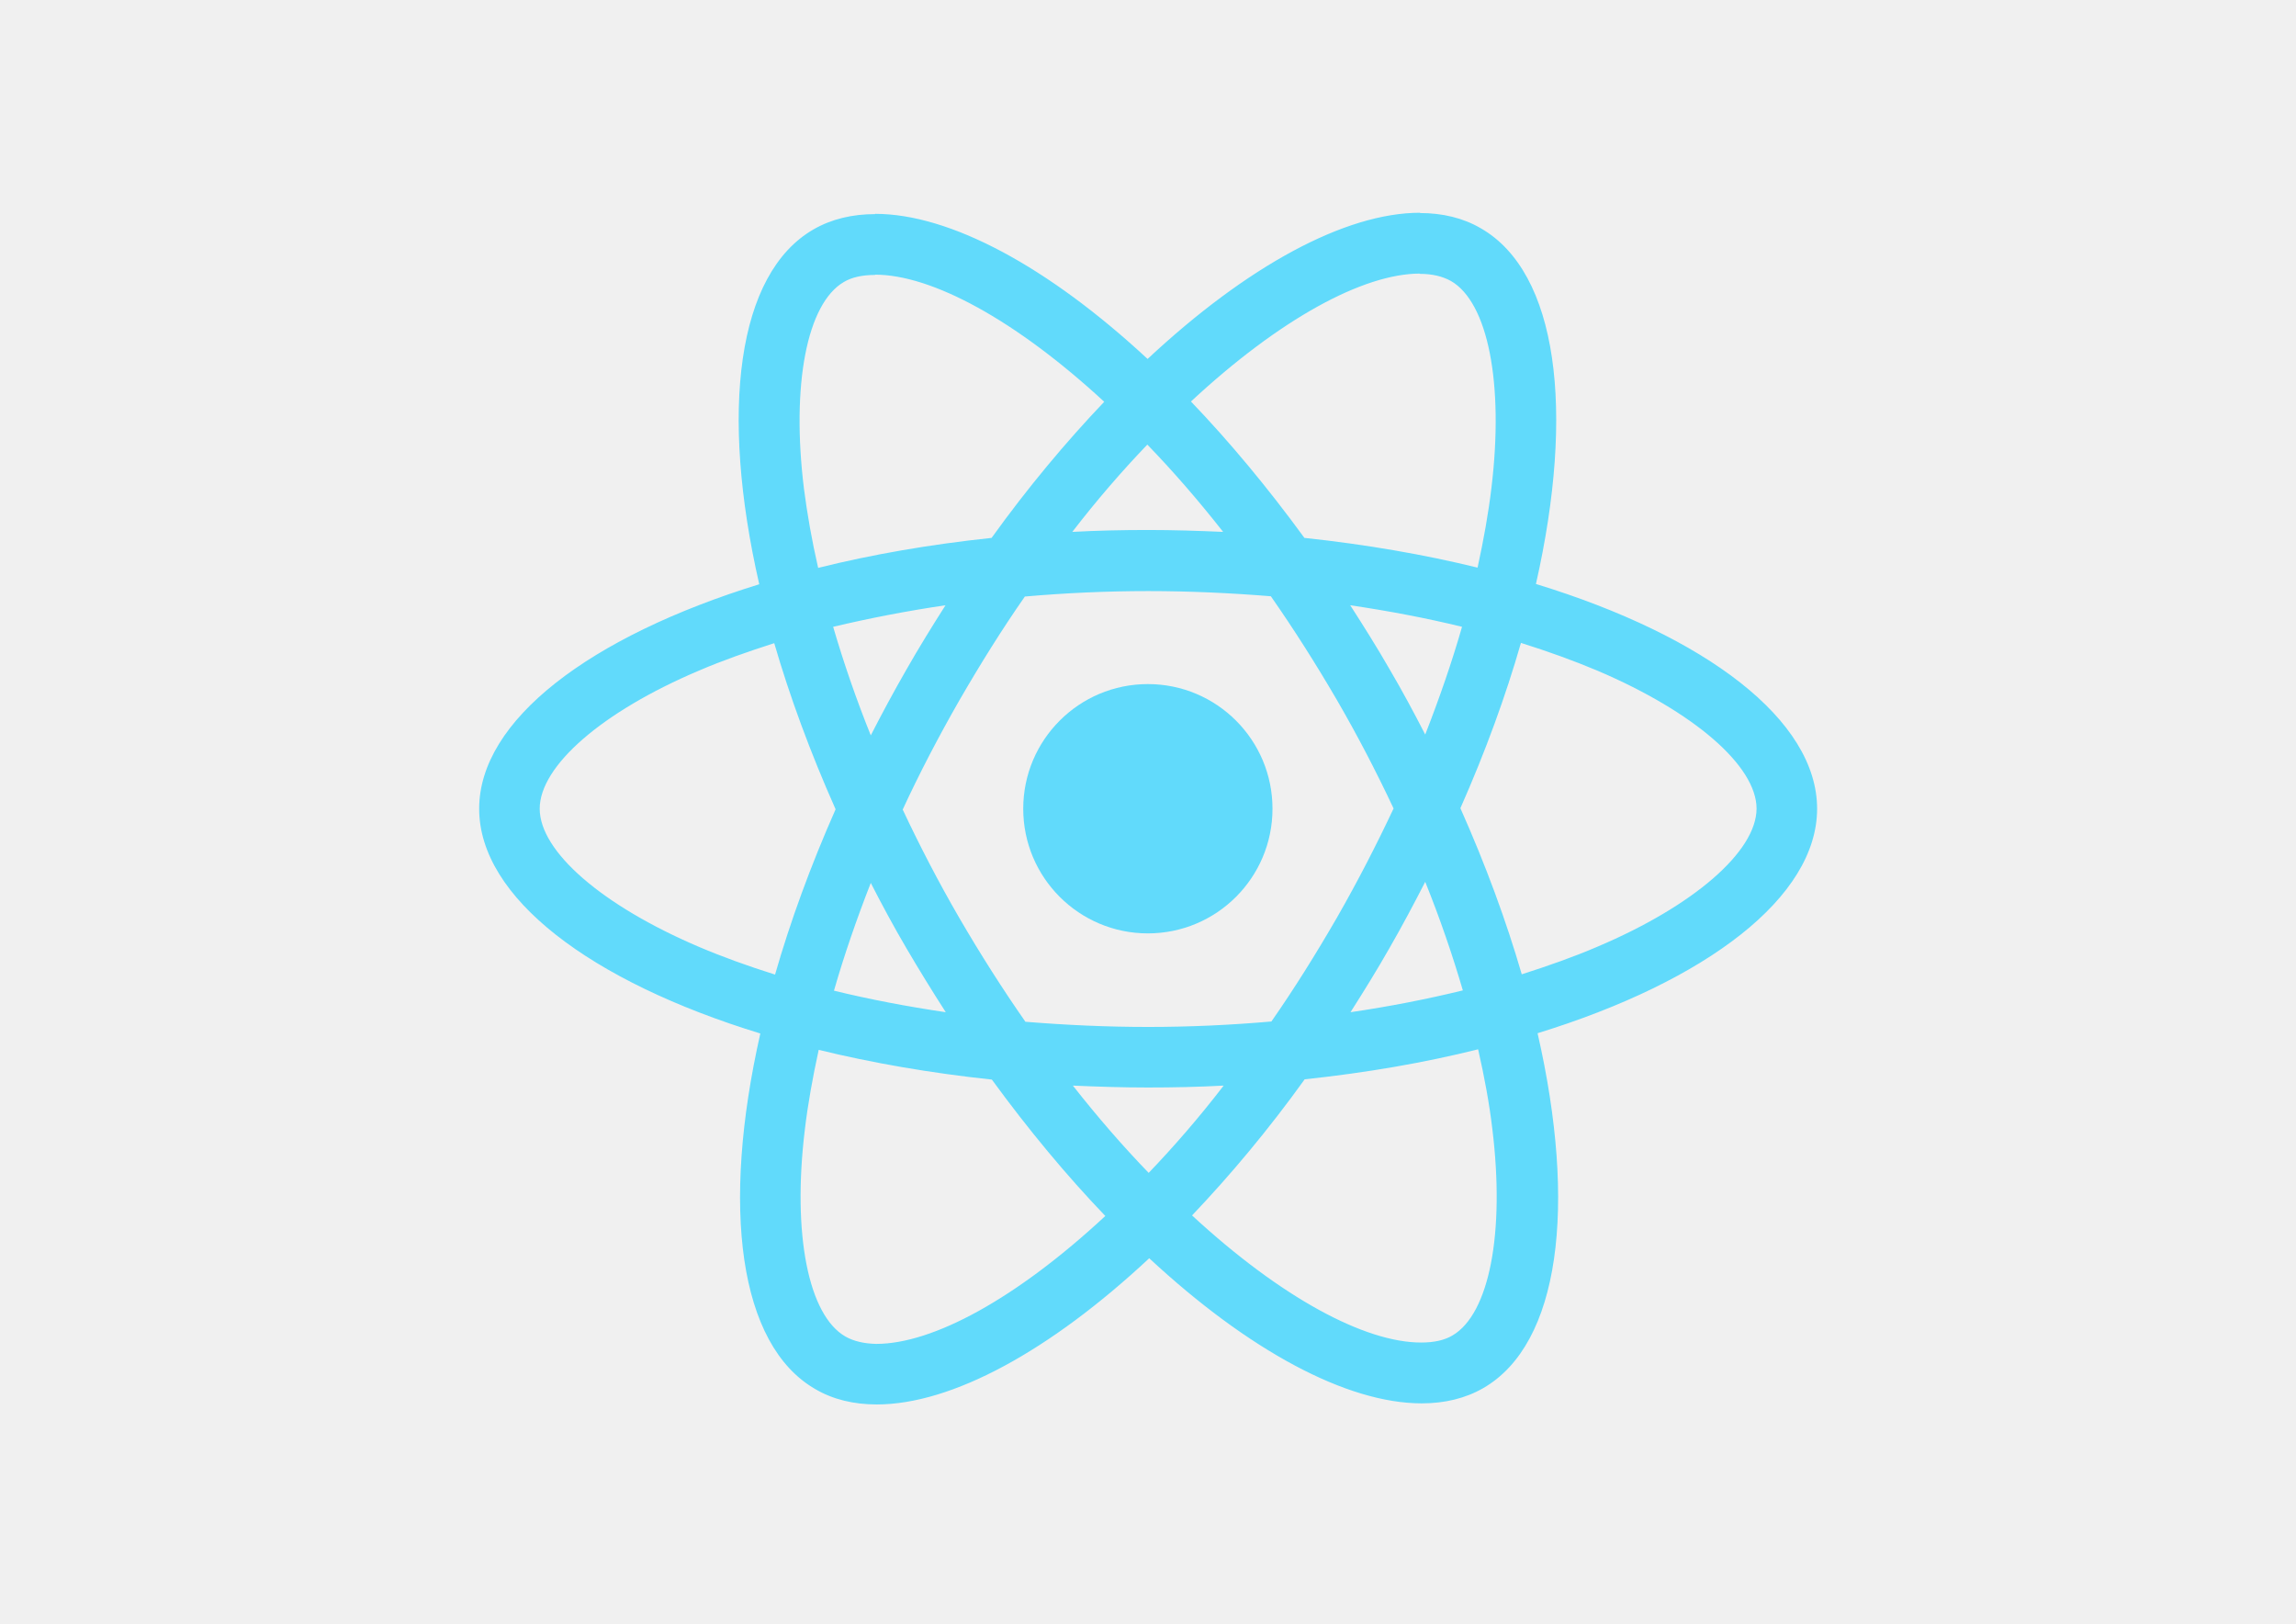
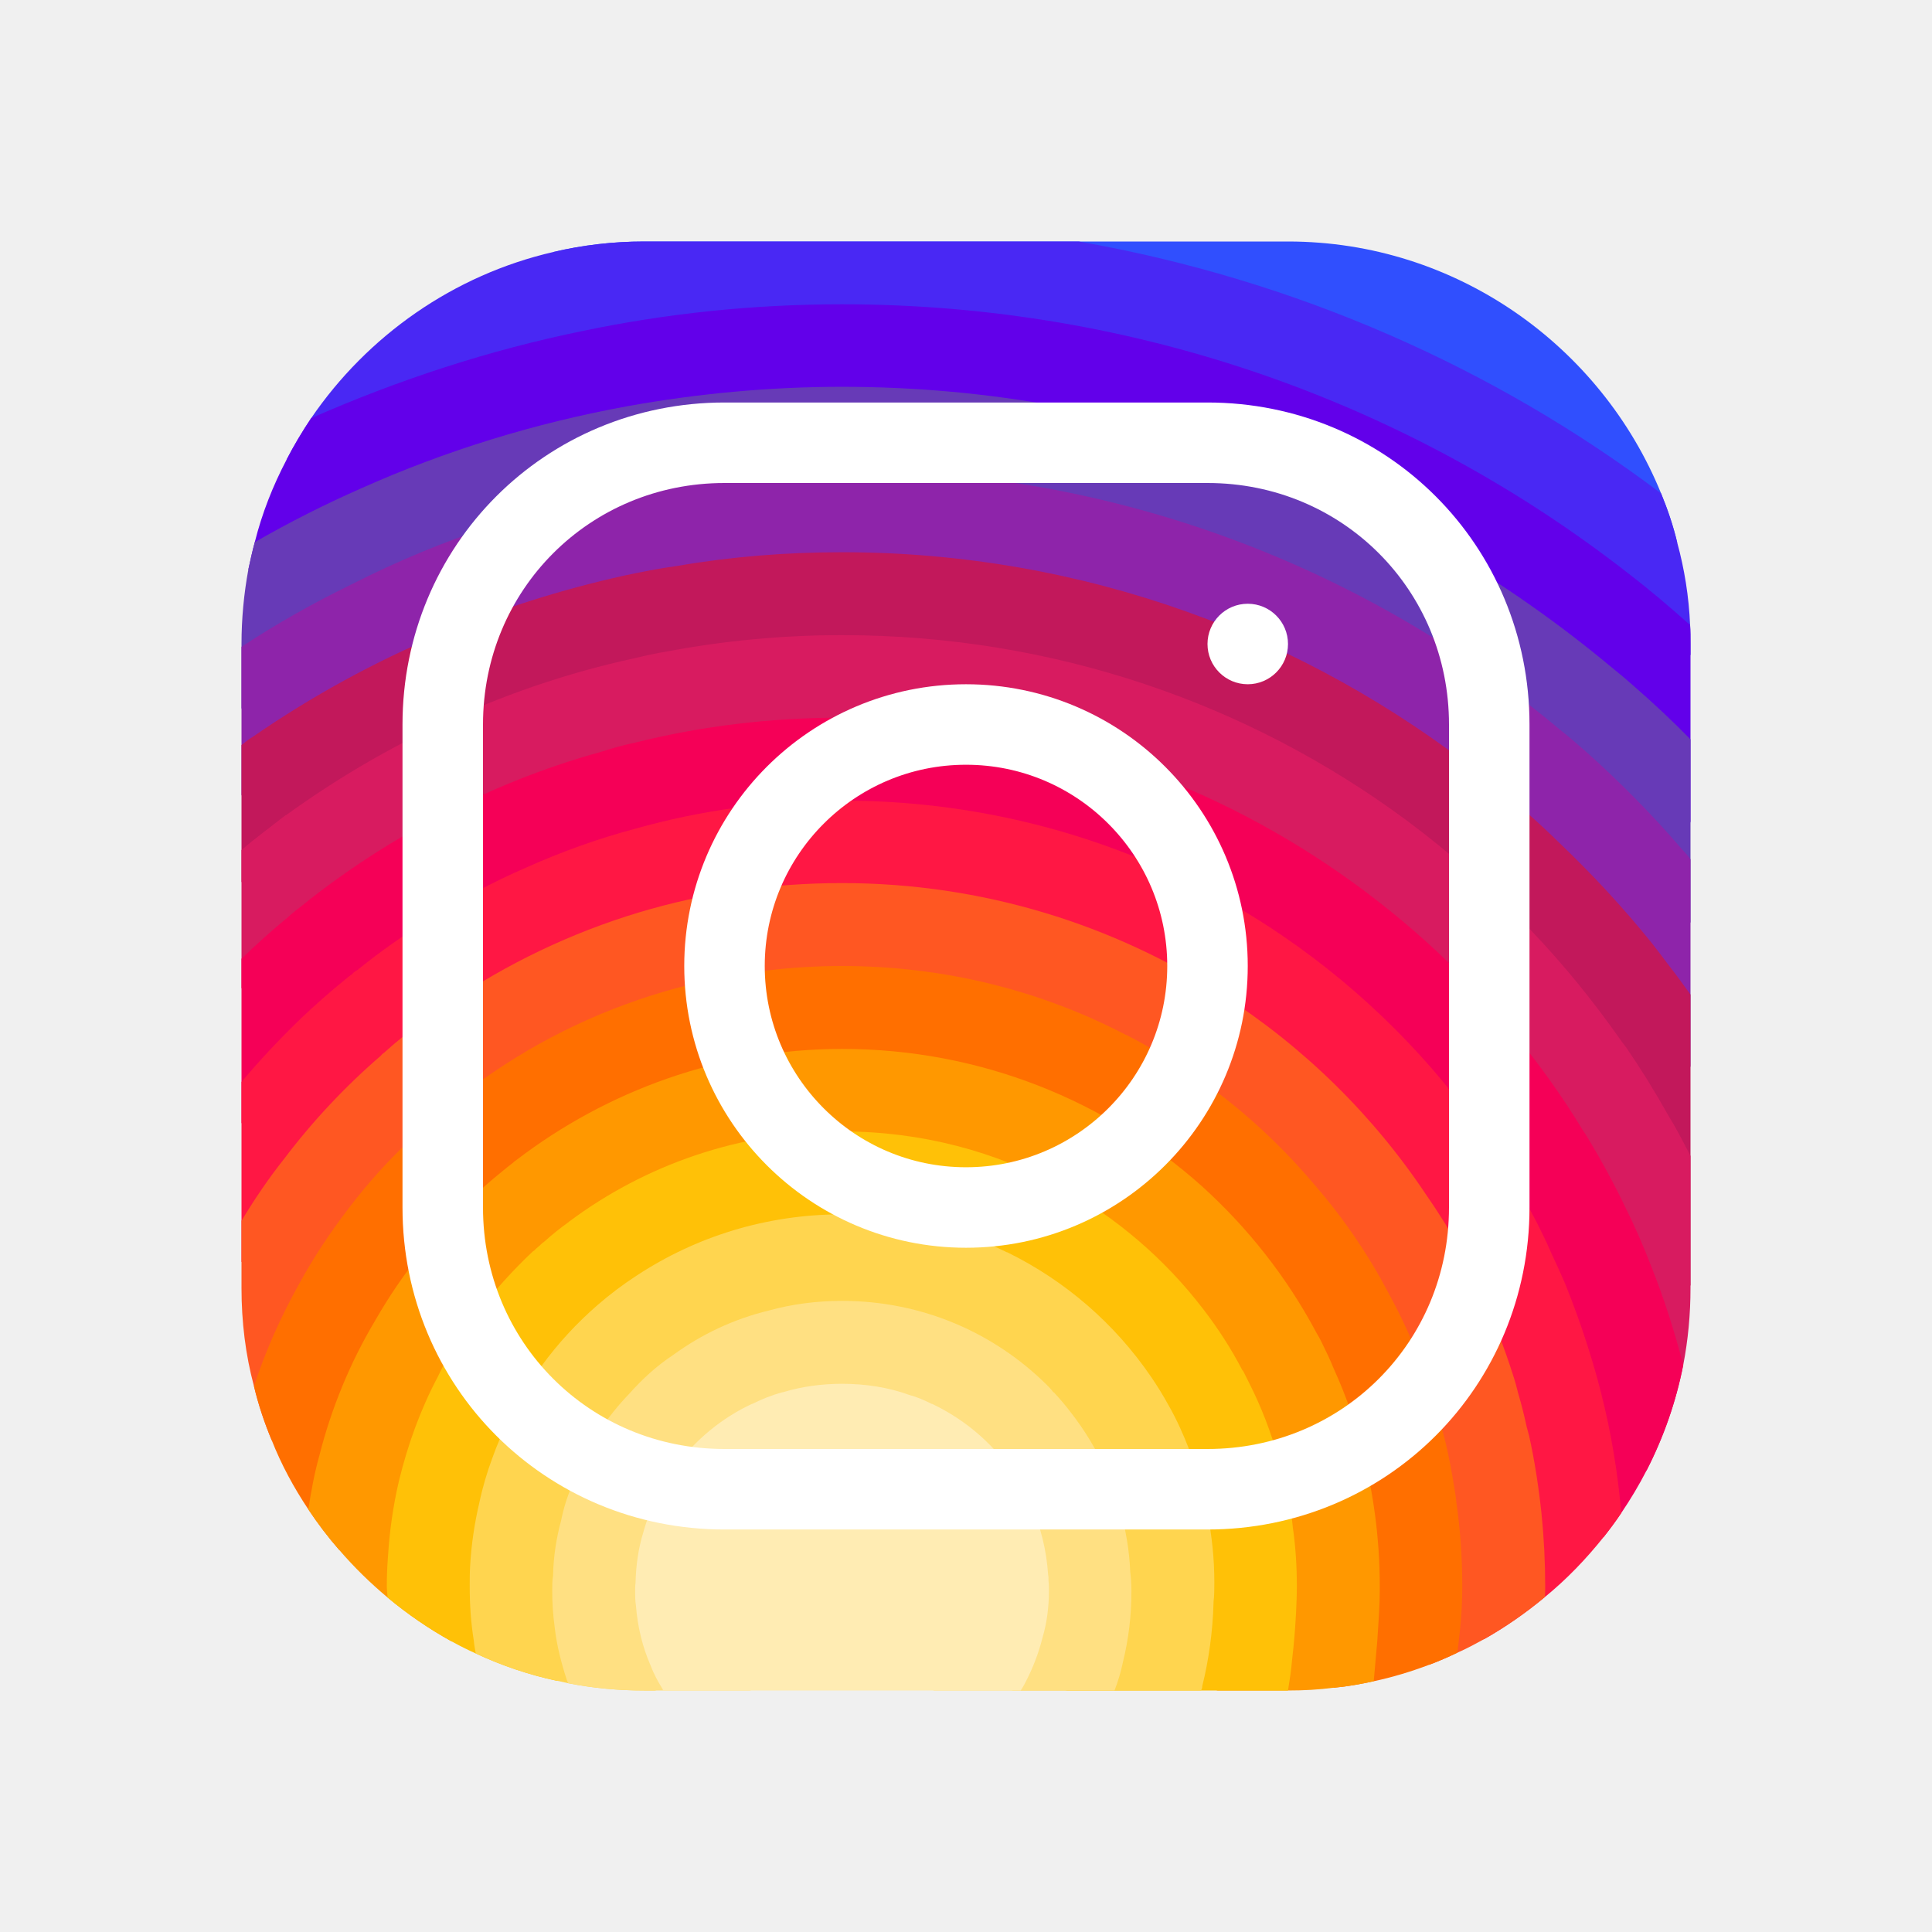
- <svg xmlns="http://www.w3.org/2000/svg" viewBox="0 0 841.9 595.3">
-   <g fill="#61DAFB">
-     <path d="M666.3 296.5c0-32.5-40.7-63.3-103.1-82.4 14.4-63.6 8-114.2-20.2-130.4-6.5-3.8-14.1-5.6-22.4-5.6v22.3c4.6 0 8.3.9 11.4 2.6 13.6 7.8 19.5 37.5 14.9 75.7-1.1 9.4-2.9 19.3-5.1 29.4-19.6-4.8-41-8.5-63.5-10.9-13.5-18.5-27.5-35.3-41.6-50 32.6-30.3 63.2-46.9 84-46.9V78c-27.5 0-63.5 19.6-99.9 53.6-36.4-33.8-72.4-53.2-99.9-53.2v22.3c20.7 0 51.4 16.5 84 46.6-14 14.7-28 31.4-41.3 49.9-22.6 2.4-44 6.1-63.6 11-2.3-10-4-19.7-5.2-29-4.7-38.2 1.1-67.9 14.6-75.8 3-1.8 6.9-2.6 11.5-2.6V78.5c-8.4 0-16 1.8-22.6 5.6-28.1 16.2-34.4 66.7-19.9 130.1-62.2 19.2-102.7 49.9-102.7 82.3 0 32.5 40.7 63.3 103.1 82.4-14.4 63.6-8 114.2 20.2 130.4 6.5 3.8 14.1 5.6 22.5 5.6 27.5 0 63.5-19.6 99.9-53.6 36.4 33.8 72.4 53.2 99.9 53.2 8.4 0 16-1.8 22.6-5.6 28.1-16.2 34.4-66.7 19.9-130.1 62-19.1 102.5-49.9 102.5-82.3zm-130.2-66.7c-3.7 12.9-8.3 26.2-13.5 39.5-4.1-8-8.4-16-13.1-24-4.6-8-9.5-15.8-14.4-23.4 14.2 2.1 27.9 4.7 41 7.9zm-45.8 106.5c-7.8 13.5-15.8 26.3-24.1 38.2-14.9 1.3-30 2-45.2 2-15.1 0-30.2-.7-45-1.9-8.3-11.9-16.4-24.6-24.2-38-7.6-13.1-14.5-26.4-20.8-39.8 6.2-13.4 13.2-26.8 20.7-39.9 7.8-13.5 15.8-26.3 24.1-38.2 14.9-1.3 30-2 45.2-2 15.1 0 30.2.7 45 1.9 8.3 11.9 16.4 24.6 24.2 38 7.6 13.1 14.5 26.4 20.8 39.8-6.3 13.4-13.2 26.8-20.7 39.9zm32.3-13c5.4 13.4 10 26.8 13.8 39.8-13.1 3.2-26.9 5.9-41.2 8 4.9-7.7 9.8-15.6 14.4-23.7 4.6-8 8.9-16.1 13-24.1zM421.2 430c-9.3-9.6-18.6-20.3-27.8-32 9 .4 18.2.7 27.5.7 9.4 0 18.7-.2 27.8-.7-9 11.7-18.3 22.4-27.5 32zm-74.4-58.9c-14.2-2.1-27.9-4.7-41-7.9 3.7-12.9 8.3-26.2 13.5-39.5 4.1 8 8.4 16 13.1 24 4.7 8 9.5 15.8 14.4 23.4zM420.7 163c9.3 9.6 18.6 20.3 27.8 32-9-.4-18.2-.7-27.5-.7-9.4 0-18.7.2-27.8.7 9-11.7 18.3-22.4 27.5-32zm-74 58.9c-4.9 7.7-9.8 15.6-14.4 23.7-4.6 8-8.9 16-13 24-5.4-13.4-10-26.8-13.8-39.8 13.1-3.1 26.9-5.8 41.2-7.9zm-90.5 125.2c-35.4-15.1-58.3-34.9-58.3-50.6 0-15.7 22.9-35.6 58.3-50.6 8.6-3.7 18-7 27.7-10.1 5.7 19.6 13.2 40 22.5 60.9-9.2 20.8-16.6 41.1-22.2 60.6-9.9-3.1-19.3-6.5-28-10.2zM310 490c-13.6-7.8-19.5-37.5-14.9-75.7 1.1-9.4 2.9-19.3 5.1-29.4 19.6 4.8 41 8.5 63.5 10.9 13.5 18.5 27.5 35.3 41.6 50-32.6 30.3-63.2 46.9-84 46.9-4.5-.1-8.3-1-11.3-2.7zm237.2-76.2c4.7 38.2-1.1 67.9-14.6 75.8-3 1.8-6.9 2.6-11.5 2.6-20.7 0-51.4-16.5-84-46.6 14-14.7 28-31.4 41.3-49.9 22.6-2.4 44-6.1 63.6-11 2.3 10.1 4.1 19.8 5.2 29.1zm38.5-66.7c-8.6 3.7-18 7-27.7 10.1-5.7-19.6-13.2-40-22.5-60.9 9.2-20.8 16.6-41.1 22.2-60.6 9.9 3.1 19.3 6.5 28.1 10.2 35.4 15.1 58.3 34.9 58.3 50.6-.1 15.7-23 35.6-58.4 50.6zM320.8 78.4z" />
-     <circle cx="420.9" cy="296.5" r="45.7" />
-     <path d="M520.5 78.1z" />
+ <svg xmlns="http://www.w3.org/2000/svg" viewBox="0 0 48 48" width="48px" height="48px">
+   <path fill="#304ffe" d="M41.67,13.48c-0.4,0.26-0.97,0.5-1.21,0.77c-0.09,0.09-0.14,0.19-0.12,0.29v1.03l-0.3,1.01l-0.3,1l-0.33,1.1 l-0.68,2.25l-0.66,2.22l-0.5,1.67c0,0.26-0.01,0.52-0.03,0.77c-0.07,0.96-0.27,1.88-0.59,2.74c-0.19,0.53-0.42,1.04-0.7,1.52 c-0.1,0.19-0.22,0.38-0.34,0.56c-0.4,0.63-0.88,1.21-1.41,1.72c-0.41,0.41-0.86,0.79-1.35,1.11c0,0,0,0-0.01,0 c-0.08,0.07-0.17,0.13-0.27,0.18c-0.31,0.21-0.64,0.39-0.98,0.55c-0.23,0.12-0.46,0.22-0.7,0.31c-0.05,0.03-0.11,0.05-0.16,0.07 c-0.57,0.27-1.23,0.45-1.89,0.54c-0.04,0.01-0.07,0.01-0.11,0.02c-0.4,0.07-0.79,0.13-1.19,0.16c-0.18,0.02-0.37,0.03-0.55,0.03 l-0.71-0.04l-3.42-0.18c0-0.01-0.01,0-0.01,0l-1.72-0.09c-0.13,0-0.27,0-0.4-0.01c-0.54-0.02-1.06-0.08-1.58-0.19 c-0.01,0-0.01,0-0.01,0c-0.95-0.18-1.86-0.5-2.71-0.93c-0.47-0.24-0.93-0.51-1.36-0.82c-0.18-0.13-0.35-0.27-0.52-0.42 c-0.48-0.4-0.91-0.83-1.31-1.27c-0.06-0.06-0.11-0.12-0.16-0.18c-0.06-0.06-0.12-0.13-0.17-0.19c-0.38-0.48-0.7-0.97-0.96-1.49 c-0.24-0.46-0.43-0.95-0.58-1.49c-0.06-0.19-0.11-0.37-0.15-0.57c-0.01-0.01-0.02-0.03-0.02-0.05c-0.1-0.41-0.19-0.84-0.24-1.27 c-0.06-0.33-0.09-0.66-0.09-1c-0.02-0.13-0.02-0.27-0.02-0.4l1.91-2.95l1.87-2.88l0.85-1.31l0.77-1.18l0.26-0.41v-1.03 c0.02-0.23,0.03-0.47,0.02-0.69c-0.01-0.7-0.15-1.38-0.38-2.03c-0.22-0.69-0.53-1.34-0.85-1.94c-0.38-0.69-0.78-1.31-1.11-1.87 C14,7.4,13.66,6.73,13.75,6.26C14.47,6.09,15.23,6,16,6h16c4.18,0,7.78,2.6,9.27,6.26C41.43,12.65,41.57,13.06,41.67,13.48z" />
+   <path fill="#4928f4" d="M42,16v0.27l-1.38,0.8l-0.88,0.51l-0.97,0.56l-1.94,1.13l-1.9,1.1l-1.94,1.12l-0.77,0.45 c0,0.48-0.12,0.92-0.34,1.32c-0.31,0.58-0.83,1.06-1.49,1.47c-0.67,0.41-1.49,0.74-2.41,0.98c0,0,0-0.01-0.01,0 c-3.56,0.92-8.42,0.5-10.78-1.26c-0.66-0.49-1.12-1.09-1.32-1.78c-0.06-0.23-0.09-0.48-0.09-0.73v-7.19 c0.01-0.15-0.09-0.3-0.27-0.45c-0.54-0.43-1.81-0.84-3.23-1.25c-1.11-0.31-2.3-0.62-3.3-0.92c-0.79-0.24-1.46-0.48-1.86-0.71 c0.18-0.35,0.39-0.7,0.61-1.03c1.4-2.05,3.54-3.56,6.02-4.13C14.47,6.09,15.23,6,16,6h10.8c5.37,0.94,10.32,3.13,14.47,6.26 c0.16,0.39,0.3,0.8,0.4,1.22c0.18,0.66,0.29,1.34,0.32,2.05C42,15.68,42,15.84,42,16z" />
+   <path fill="#6200ea" d="M42,16v4.41l-0.22,0.68l-0.75,2.33l-0.78,2.4l-0.41,1.28l-0.38,1.19l-0.37,1.13l-0.36,1.12l-0.19,0.59 l-0.25,0.78c0,0.76-0.02,1.43-0.07,2c-0.01,0.06-0.02,0.12-0.02,0.18c-0.06,0.53-0.14,0.98-0.27,1.36 c-0.01,0.06-0.03,0.12-0.05,0.17c-0.26,0.72-0.65,1.18-1.23,1.48c-0.14,0.08-0.3,0.14-0.47,0.2c-0.53,0.18-1.2,0.27-2.02,0.32 c-0.6,0.04-1.29,0.05-2.07,0.05H31.4l-1.19-0.05L30,37.61l-2.17-0.09l-2.2-0.09l-7.25-0.3l-1.88-0.08h-0.26 c-0.78-0.01-1.45-0.06-2.03-0.14c-0.84-0.13-1.49-0.35-1.98-0.68c-0.7-0.45-1.11-1.11-1.35-2.03c-0.06-0.22-0.11-0.45-0.14-0.7 c-0.1-0.58-0.15-1.25-0.18-2c0-0.15,0-0.3-0.01-0.46c-0.01-0.01,0-0.01,0-0.01v-0.58c-0.01-0.29-0.01-0.59-0.01-0.9l0.05-1.61 l0.03-1.15l0.04-1.34v-0.19l0.07-2.46l0.07-2.46l0.07-2.31l0.06-2.27l0.02-0.6c0-0.31-1.05-0.49-2.22-0.64 c-0.93-0.12-1.95-0.23-2.56-0.37c0.05-0.23,0.1-0.46,0.16-0.68c0.18-0.72,0.45-1.4,0.79-2.05c0.18-0.35,0.39-0.7,0.61-1.03 c2.16-0.95,4.41-1.69,6.76-2.17c2.06-0.43,4.21-0.66,6.43-0.66c7.36,0,14.16,2.49,19.54,6.69c0.52,0.4,1.03,0.83,1.53,1.28 C42,15.68,42,15.84,42,16z" />
+   <path fill="#673ab7" d="M42,18.37v4.54l-0.55,1.06l-1.05,2.05l-0.56,1.08l-0.51,0.99l-0.22,0.43c0,0.31,0,0.61-0.02,0.9 c0,0.43-0.02,0.84-0.05,1.22c-0.04,0.45-0.1,0.86-0.16,1.24c-0.15,0.79-0.36,1.47-0.66,2.03c-0.04,0.07-0.08,0.14-0.12,0.2 c-0.11,0.18-0.24,0.35-0.38,0.51c-0.18,0.22-0.38,0.41-0.61,0.57c-0.34,0.26-0.74,0.47-1.2,0.63c-0.57,0.21-1.23,0.35-2.01,0.43 c-0.51,0.05-1.07,0.08-1.68,0.08l-0.42,0.02l-2.08,0.12h-0.01L27.5,36.6l-2.25,0.13l-3.1,0.18l-3.77,0.22l-0.55,0.03 c-0.51,0-0.99-0.03-1.45-0.09c-0.05-0.01-0.09-0.02-0.14-0.02c-0.68-0.11-1.3-0.29-1.86-0.54c-0.68-0.3-1.27-0.7-1.77-1.18 c-0.44-0.43-0.82-0.92-1.13-1.47c-0.07-0.13-0.14-0.25-0.2-0.39c-0.3-0.59-0.54-1.25-0.72-1.97c-0.03-0.12-0.06-0.25-0.08-0.38 c-0.06-0.23-0.11-0.47-0.14-0.72c-0.11-0.64-0.17-1.32-0.2-2.03v-0.01c-0.01-0.29-0.02-0.57-0.02-0.87l-0.49-1.17l-0.07-0.18 L9.5,25.99L8.75,24.2l-0.12-0.29l-0.72-1.73l-0.8-1.93c0,0,0,0-0.01,0L6.29,18.3L6,17.59V16c0-0.63,0.06-1.25,0.17-1.85 c0.05-0.23,0.1-0.46,0.16-0.68c0.85-0.49,1.74-0.94,2.65-1.34c2.08-0.93,4.31-1.62,6.62-2.04c1.72-0.31,3.51-0.48,5.32-0.48 c7.31,0,13.94,2.65,19.12,6.97c0.2,0.16,0.39,0.32,0.58,0.49C41.09,17.48,41.55,17.91,42,18.37z" />
+   <path fill="#8e24aa" d="M42,21.35v5.14l-0.57,1.19l-1.08,2.25l-0.01,0.03c0,0.43-0.02,0.82-0.05,1.17c-0.1,1.15-0.38,1.88-0.84,2.33 c-0.33,0.34-0.74,0.53-1.25,0.63c-0.03,0.01-0.07,0.01-0.1,0.02c-0.16,0.03-0.33,0.05-0.51,0.05c-0.62,0.06-1.35,0.02-2.19-0.04 c-0.09,0-0.19-0.01-0.29-0.02c-0.61-0.04-1.26-0.08-1.98-0.11c-0.39-0.01-0.8-0.02-1.22-0.02h-0.02l-1.01,0.08h-0.01l-2.27,0.16 l-2.59,0.2l-0.38,0.03l-3.03,0.22l-1.57,0.12l-1.55,0.11c-0.27,0-0.53,0-0.79-0.01c0,0-0.01-0.01-0.01,0 c-1.13-0.02-2.14-0.09-3.04-0.26c-0.83-0.14-1.56-0.36-2.18-0.69c-0.64-0.31-1.17-0.75-1.6-1.31c-0.41-0.55-0.71-1.24-0.9-2.07 c0-0.01,0-0.01,0-0.01c-0.14-0.67-0.22-1.45-0.22-2.33l-0.15-0.27L9.7,26.35l-0.13-0.22L9.5,25.99l-0.93-1.65l-0.46-0.83 l-0.58-1.03l-1-1.79L6,19.75v-3.68c0.88-0.58,1.79-1.09,2.73-1.55c1.14-0.58,2.32-1.07,3.55-1.47c1.34-0.44,2.74-0.79,4.17-1.02 c1.45-0.24,2.94-0.36,4.47-0.36c6.8,0,13.04,2.43,17.85,6.47c0.22,0.17,0.43,0.36,0.64,0.54c0.84,0.75,1.64,1.56,2.37,2.41 C41.86,21.18,41.94,21.26,42,21.35z" />
+   <path fill="#c2185b" d="M42,24.71v7.23c-0.24-0.14-0.57-0.31-0.98-0.49c-0.22-0.11-0.47-0.22-0.73-0.32 c-0.38-0.17-0.79-0.33-1.25-0.49c-0.1-0.04-0.2-0.07-0.31-0.1c-0.18-0.07-0.37-0.13-0.56-0.19c-0.59-0.18-1.24-0.35-1.92-0.5 c-0.26-0.05-0.53-0.1-0.8-0.14c-0.87-0.15-1.8-0.24-2.77-0.25c-0.08-0.01-0.17-0.01-0.25-0.01l-2.57,0.02l-3.5,0.02h-0.01 l-7.49,0.06c-2.38,0-3.84,0.57-4.72,0.8c0,0-0.01,0-0.01,0.01c-0.93,0.24-1.22,0.09-1.3-1.54c-0.02-0.45-0.03-1.03-0.03-1.74 l-0.56-0.43l-0.98-0.74l-0.6-0.46l-0.12-0.09L8.88,24.1l-0.25-0.19l-0.52-0.4l-0.96-0.72L6,21.91v-3.4 c0.1-0.08,0.19-0.15,0.29-0.21c1.45-1,3-1.85,4.64-2.54c1.46-0.62,3-1.11,4.58-1.46c0.43-0.09,0.87-0.18,1.32-0.24 c1.33-0.23,2.7-0.34,4.09-0.34c6.01,0,11.53,2.09,15.91,5.55c0.66,0.52,1.3,1.07,1.9,1.66c0.82,0.78,1.59,1.61,2.3,2.49 c0.14,0.18,0.28,0.36,0.42,0.55C41.64,24.21,41.82,24.46,42,24.71z" />
+   <path fill="#d81b60" d="M42,28.72V32c0,0.65-0.06,1.29-0.18,1.91c-0.18,0.92-0.49,1.8-0.91,2.62c-0.22,0.05-0.47,0.05-0.75,0.01 c-0.63-0.11-1.37-0.44-2.17-0.87c-0.04-0.01-0.08-0.03-0.11-0.05c-0.25-0.13-0.51-0.27-0.77-0.43c-0.53-0.29-1.09-0.61-1.65-0.91 c-0.12-0.06-0.24-0.12-0.35-0.18c-0.64-0.33-1.3-0.63-1.96-0.86c0,0,0,0-0.01,0c-0.14-0.05-0.29-0.1-0.44-0.14 c-0.57-0.16-1.15-0.26-1.71-0.26l-1.1-0.32l-4.87-1.41c0,0,0,0-0.01,0l-2.99-0.87h-0.01l-1.3-0.38c-3.76,0-6.07,1.6-7.19,0.99 c-0.44-0.23-0.7-0.81-0.79-1.95c-0.03-0.32-0.04-0.68-0.04-1.1l-1.17-0.57l-0.05-0.02h-0.01l-0.84-0.42L9.7,26.35l-0.07-0.03 l-0.17-0.09L7.5,25.28L6,24.55v-3.43c0.17-0.15,0.35-0.29,0.53-0.43c0.19-0.15,0.38-0.29,0.57-0.44c0.01,0,0.01,0,0.01,0 c1.18-0.85,2.43-1.6,3.76-2.22c1.55-0.74,3.2-1.31,4.91-1.68c0.25-0.06,0.51-0.12,0.77-0.16c1.42-0.27,2.88-0.41,4.37-0.41 c5.27,0,10.11,1.71,14.01,4.59c1.13,0.84,2.18,1.77,3.14,2.78c0.79,0.83,1.52,1.73,2.18,2.67c0.05,0.07,0.1,0.14,0.15,0.2 c0.37,0.54,0.71,1.09,1.03,1.66C41.64,28.02,41.82,28.37,42,28.72z" />
+   <path fill="#f50057" d="M41.82,33.91c-0.18,0.92-0.49,1.8-0.91,2.62c-0.19,0.37-0.4,0.72-0.63,1.06c-0.14,0.21-0.29,0.41-0.44,0.6 c-0.36-0.14-0.89-0.34-1.54-0.56c0,0,0,0,0-0.01c-0.49-0.17-1.05-0.35-1.65-0.52c-0.17-0.05-0.34-0.1-0.52-0.15 c-0.71-0.19-1.45-0.36-2.17-0.46c-0.6-0.1-1.19-0.16-1.74-0.16l-0.46-0.13h-0.01l-2.42-0.7l-1.49-0.43l-1.66-0.48h-0.01l-0.54-0.15 l-6.53-1.88l-1.88-0.54l-1.4-0.33l-2.28-0.54l-0.28-0.07c0,0,0,0-0.01,0l-2.29-0.53c0-0.01,0-0.01,0-0.01l-0.41-0.09l-0.21-0.05 l-1.67-0.39l-0.19-0.05l-1.42-1.17L6,27.9v-4.08c0.37-0.36,0.75-0.7,1.15-1.03c0.12-0.11,0.25-0.21,0.38-0.31 c0.12-0.1,0.25-0.2,0.38-0.3c0.91-0.69,1.87-1.31,2.89-1.84c1.3-0.7,2.68-1.26,4.13-1.66c0.28-0.09,0.56-0.17,0.85-0.23 c1.64-0.41,3.36-0.62,5.14-0.62c4.47,0,8.63,1.35,12.07,3.66c1.71,1.15,3.25,2.53,4.55,4.1c0.66,0.79,1.26,1.62,1.79,2.5 c0.05,0.07,0.09,0.13,0.13,0.2c0.32,0.53,0.62,1.08,0.89,1.64c0.25,0.5,0.47,1,0.67,1.52C41.34,32.25,41.6,33.07,41.82,33.91z" />
+   <path fill="#ff1744" d="M40.28,37.59c-0.14,0.21-0.29,0.41-0.44,0.6c-0.44,0.55-0.92,1.05-1.46,1.49c-0.47,0.39-0.97,0.74-1.5,1.04 c-0.2-0.05-0.4-0.11-0.61-0.19c-0.66-0.23-1.35-0.61-1.99-1.01c-0.96-0.61-1.79-1.27-2.16-1.57c-0.14-0.12-0.21-0.18-0.21-0.18 l-1.7-0.15L30,37.6l-2.2-0.19l-2.28-0.2l-3.37-0.3l-5.34-0.47l-0.02-0.01l-1.88-0.91l-1.9-0.92l-1.53-0.74l-0.33-0.16l-0.41-0.2 l-1.42-0.69L7.43,31.9l-0.59-0.29L6,31.35v-4.47c0.47-0.56,0.97-1.09,1.5-1.6c0.34-0.32,0.7-0.64,1.07-0.94 c0.06-0.05,0.12-0.1,0.18-0.14c0.04-0.05,0.09-0.08,0.13-0.1c0.59-0.48,1.21-0.91,1.85-1.3c0.74-0.47,1.52-0.89,2.33-1.24 c0.87-0.39,1.78-0.72,2.72-0.97c1.63-0.46,3.36-0.7,5.14-0.7c4.08,0,7.85,1.24,10.96,3.37c1.99,1.36,3.71,3.08,5.07,5.07 c0.45,0.64,0.85,1.32,1.22,2.02c0.13,0.26,0.26,0.52,0.37,0.78c0.12,0.25,0.23,0.5,0.34,0.75c0.21,0.52,0.4,1.04,0.57,1.58 c0.32,1,0.56,2.02,0.71,3.08C40.21,36.89,40.25,37.24,40.28,37.59z" />
+   <path fill="#ff5722" d="M38.39,39.42c0,0.08,0,0.17-0.01,0.26c-0.47,0.39-0.97,0.74-1.5,1.04c-0.22,0.12-0.44,0.24-0.67,0.34 c-0.23,0.11-0.46,0.21-0.7,0.3c-0.34-0.18-0.8-0.4-1.29-0.61c-0.69-0.31-1.44-0.59-2.02-0.68c-0.14-0.03-0.27-0.04-0.39-0.04 l-1.64-0.21h-0.02l-2.04-0.27l-2.06-0.27l-0.96-0.12l-7.56-0.98c-0.49,0-1.01-0.03-1.55-0.1c-0.66-0.06-1.35-0.16-2.04-0.3 c-0.68-0.12-1.37-0.28-2.03-0.45c-0.69-0.16-1.37-0.35-2-0.53c-0.73-0.22-1.41-0.43-1.98-0.62c-0.47-0.15-0.87-0.29-1.18-0.4 c-0.18-0.43-0.33-0.88-0.44-1.34C6.1,33.66,6,32.84,6,32v-1.67c0.32-0.53,0.67-1.05,1.06-1.54c0.71-0.94,1.52-1.8,2.4-2.56 c0.03-0.04,0.07-0.07,0.1-0.09l0.01-0.01c0.31-0.28,0.63-0.53,0.97-0.77c0.04-0.04,0.08-0.07,0.12-0.1 c0.16-0.12,0.33-0.24,0.51-0.35c1.43-0.97,3.01-1.73,4.7-2.24c1.6-0.48,3.29-0.73,5.05-0.73c3.49,0,6.75,1.03,9.47,2.79 c2.01,1.29,3.74,2.99,5.06,4.98c0.16,0.23,0.31,0.46,0.46,0.7c0.69,1.17,1.26,2.43,1.68,3.75c0.05,0.15,0.09,0.3,0.13,0.46 c0.08,0.27,0.15,0.55,0.21,0.83c0.02,0.07,0.04,0.14,0.06,0.22c0.14,0.63,0.24,1.29,0.31,1.95c0,0.01,0,0.01,0,0.01 C38.36,38.22,38.39,38.82,38.39,39.42z" />
+   <path fill="#ff6f00" d="M36.33,39.42c0,0.35-0.02,0.73-0.06,1.11c-0.02,0.18-0.04,0.36-0.06,0.53c-0.23,0.11-0.46,0.21-0.7,0.3 c-0.45,0.17-0.91,0.31-1.38,0.41c-0.32,0.07-0.65,0.13-0.98,0.16h-0.01c-0.31-0.19-0.67-0.42-1.04-0.68 c-0.67-0.47-1.37-1-1.93-1.43c-0.01-0.01-0.01-0.01-0.02-0.02c-0.59-0.45-1.01-0.79-1.01-0.79l-1.06,0.04l-2.04,0.07l-0.95,0.04 l-3.82,0.14l-3.23,0.12c-0.21,0.01-0.46,0.01-0.77,0h-0.01c-0.42-0.01-0.92-0.04-1.47-0.09c-0.64-0.05-1.34-0.11-2.05-0.18 c-0.69-0.08-1.39-0.16-2.06-0.24c-0.74-0.08-1.44-0.17-2.04-0.25c-0.47-0.06-0.88-0.11-1.21-0.15c-0.28-0.32-0.53-0.65-0.77-1.01 c-0.36-0.54-0.67-1.11-0.91-1.72c-0.18-0.43-0.33-0.88-0.44-1.34c0.29-0.89,0.67-1.73,1.12-2.54c0.36-0.66,0.78-1.29,1.24-1.89 c0.45-0.59,0.94-1.14,1.47-1.64v-0.01c0.15-0.15,0.3-0.29,0.45-0.42c0.28-0.26,0.57-0.5,0.87-0.73h0.01 c0.01-0.02,0.02-0.02,0.03-0.03c0.24-0.19,0.49-0.36,0.74-0.53c1.48-1.01,3.15-1.76,4.95-2.2c1.19-0.29,2.44-0.45,3.73-0.45 c2.54,0,4.94,0.61,7.05,1.71h0.01c1.81,0.93,3.41,2.21,4.7,3.75c0.71,0.82,1.32,1.72,1.82,2.67c0.35,0.64,0.65,1.31,0.9,1.99 c0.02,0.06,0.04,0.11,0.06,0.16c0.17,0.5,0.32,1.02,0.45,1.54c0.09,0.37,0.16,0.75,0.22,1.13c0.02,0.12,0.04,0.23,0.05,0.35 C36.28,37.99,36.33,38.7,36.33,39.42z" />
+   <path fill="#ff9800" d="M34.28,39.42v0.1c0,0.34-0.03,0.77-0.06,1.23c-0.03,0.34-0.06,0.69-0.09,1.02c-0.32,0.07-0.65,0.13-0.98,0.16 h-0.01C32.76,41.98,32.39,42,32,42h-1.75l-0.38-0.11l-1.97-0.6l-2-0.6l-4.63-1.39l-2-0.6c0,0-0.83,0.33-2,0.72h-0.01 c-0.45,0.15-0.94,0.31-1.46,0.47c-0.65,0.19-1.34,0.38-2.02,0.53c-0.7,0.16-1.39,0.28-2.01,0.33c-0.19,0.02-0.38,0.03-0.55,0.03 c-0.56-0.31-1.1-0.68-1.59-1.09c-0.43-0.36-0.83-0.75-1.2-1.18c-0.28-0.32-0.53-0.65-0.77-1.01c0.07-0.45,0.15-0.89,0.27-1.32 c0.3-1.19,0.77-2.33,1.39-3.37c0.34-0.59,0.72-1.16,1.16-1.69c0.01-0.03,0.04-0.06,0.07-0.08c-0.01-0.01,0-0.01,0-0.01 c0.13-0.17,0.27-0.33,0.41-0.48c0-0.01,0-0.01,0-0.01c0.41-0.44,0.83-0.86,1.29-1.25c0.16-0.13,0.31-0.26,0.48-0.39 c0.03-0.03,0.06-0.05,0.1-0.08c2.25-1.72,5.06-2.76,8.09-2.76c3.44,0,6.57,1.29,8.94,3.41c1.14,1.03,2.11,2.26,2.84,3.63 c0.06,0.1,0.12,0.21,0.17,0.32c0.09,0.18,0.18,0.37,0.26,0.57c0.33,0.72,0.59,1.48,0.77,2.26c0.02,0.08,0.04,0.16,0.06,0.24 c0.08,0.37,0.15,0.75,0.2,1.13C34.24,38.21,34.28,38.81,34.28,39.42z" />
+   <path fill="#ffc107" d="M32.22,39.42c0,0.2-0.01,0.42-0.02,0.65c-0.02,0.37-0.05,0.77-0.1,1.18c-0.02,0.25-0.06,0.5-0.1,0.75h-5.48 l-1.06-0.17l-4.14-0.66l-0.59-0.09l-1.35-0.22c-0.59,0-1.87,0.26-3.22,0.51c-0.71,0.13-1.43,0.27-2.08,0.36 c-0.08,0.01-0.16,0.02-0.23,0.03h-0.01c-0.7-0.15-1.38-0.38-2.02-0.68c-0.2-0.09-0.4-0.19-0.6-0.3c-0.56-0.31-1.1-0.68-1.59-1.09 c-0.01-0.12-0.02-0.22-0.02-0.27c0-0.26,0.01-0.51,0.03-0.76c0.04-0.64,0.13-1.26,0.27-1.86c0.22-0.91,0.54-1.79,0.97-2.6 c0.08-0.17,0.17-0.34,0.27-0.5c0.04-0.08,0.09-0.15,0.13-0.23c0.18-0.29,0.38-0.57,0.58-0.85c0.42-0.55,0.89-1.07,1.39-1.54 c0.01,0,0.01,0,0.01,0c0.04-0.04,0.08-0.08,0.12-0.11c0.05-0.04,0.09-0.09,0.14-0.12c0.2-0.18,0.4-0.34,0.61-0.49 c0-0.01,0.01-0.01,0.01-0.01c1.89-1.41,4.23-2.24,6.78-2.24c1.98,0,3.82,0.5,5.43,1.38h0.01c1.38,0.76,2.58,1.79,3.53,3.03 c0.37,0.48,0.7,0.99,0.98,1.53h0.01c0.05,0.1,0.1,0.2,0.15,0.3c0.3,0.59,0.54,1.21,0.72,1.85h0.01c0.01,0.05,0.03,0.1,0.04,0.15 c0.12,0.43,0.22,0.87,0.29,1.32c0.01,0.09,0.02,0.19,0.03,0.28C32.19,38.43,32.22,38.92,32.22,39.42z" />
+   <path fill="#ffd54f" d="M30.17,39.31c0,0.16,0,0.33-0.02,0.49v0.01c0,0.01,0,0.01,0,0.01c-0.02,0.72-0.12,1.43-0.28,2.07 c0,0.04-0.01,0.07-0.03,0.11h-4.67l-3.85-0.83l-0.51-0.11l-0.08,0.02l-4.27,0.88L16.27,42H16c-0.64,0-1.27-0.06-1.88-0.18 c-0.09-0.02-0.18-0.04-0.27-0.06h-0.01c-0.7-0.15-1.38-0.38-2.02-0.68c-0.02-0.11-0.04-0.22-0.05-0.33 c-0.07-0.43-0.1-0.88-0.1-1.33c0-0.17,0-0.34,0.01-0.51c0.03-0.54,0.11-1.07,0.23-1.58c0.08-0.38,0.19-0.75,0.32-1.1 c0.11-0.31,0.24-0.61,0.38-0.9c0.12-0.25,0.26-0.49,0.4-0.73c0.14-0.23,0.29-0.45,0.45-0.67c0.4-0.55,0.87-1.06,1.39-1.51 c0.3-0.26,0.63-0.51,0.97-0.73c1.46-0.96,3.21-1.52,5.1-1.52c0.37,0,0.73,0.02,1.08,0.07h0.02c1.07,0.12,2.07,0.42,2.99,0.87 c0.01,0,0.01,0,0.01,0c1.45,0.71,2.68,1.78,3.58,3.1c0.15,0.22,0.3,0.46,0.43,0.7c0.11,0.19,0.21,0.39,0.3,0.59 c0.14,0.31,0.27,0.64,0.38,0.97h0.01c0.11,0.37,0.21,0.74,0.28,1.13v0.01C30.11,38.16,30.17,38.73,30.17,39.31z" />
+   <path fill="#ffe082" d="M28.11,39.52v0.03c0,0.59-0.07,1.17-0.21,1.74c-0.05,0.24-0.12,0.48-0.21,0.71h-4.48l-2.29-0.63L18.63,42H16 c-0.64,0-1.27-0.06-1.88-0.18c-0.02-0.03-0.03-0.06-0.04-0.09c-0.14-0.43-0.25-0.86-0.3-1.31c-0.04-0.29-0.06-0.59-0.06-0.9 c0-0.12,0-0.25,0.02-0.37c0.01-0.47,0.08-0.93,0.2-1.37c0.06-0.3,0.15-0.59,0.27-0.87c0.04-0.14,0.1-0.27,0.17-0.4 c0.15-0.34,0.33-0.67,0.53-0.99c0.22-0.32,0.46-0.62,0.73-0.9c0.32-0.36,0.68-0.69,1.09-0.96c0.7-0.51,1.5-0.89,2.37-1.1 c0.58-0.16,1.19-0.24,1.82-0.24c2,0,3.79,0.8,5.09,2.09c0.05,0.05,0.11,0.11,0.16,0.18h0.01c0.14,0.15,0.27,0.3,0.4,0.47 c0.37,0.47,0.68,0.98,0.92,1.54c0.12,0.26,0.22,0.53,0.3,0.81c0.01,0.04,0.02,0.07,0.03,0.11c0.14,0.49,0.23,1,0.25,1.53 C28.1,39.2,28.11,39.36,28.11,39.52z" />
+   <path fill="#ffecb3" d="M26.06,39.52c0,0.41-0.05,0.8-0.16,1.17c-0.1,0.4-0.25,0.78-0.44,1.14c-0.03,0.06-0.1,0.17-0.1,0.17h-8.88 c-0.01-0.01-0.02-0.03-0.02-0.04c-0.12-0.19-0.22-0.38-0.3-0.59c-0.2-0.46-0.32-0.96-0.36-1.48c-0.02-0.12-0.02-0.25-0.02-0.37 c0-0.06,0-0.13,0.01-0.19c0.01-0.44,0.07-0.86,0.19-1.25c0.1-0.36,0.23-0.69,0.4-1.01c0,0,0.01-0.01,0.01-0.02 c0.12-0.21,0.25-0.42,0.4-0.62c0.49-0.66,1.14-1.2,1.89-1.55c0.01,0,0.01,0,0.01,0c0.24-0.12,0.49-0.22,0.75-0.29c0,0,0,0,0.01,0 c0.46-0.14,0.96-0.21,1.47-0.21c0.59,0,1.16,0.09,1.68,0.28c0.19,0.05,0.37,0.13,0.55,0.22c0,0,0,0,0.01,0 c0.86,0.41,1.59,1.05,2.09,1.85c0.1,0.15,0.19,0.31,0.27,0.48c0.04,0.07,0.08,0.15,0.11,0.22c0.23,0.52,0.37,1.09,0.41,1.69 c0.01,0.05,0.01,0.1,0.01,0.16C26.06,39.36,26.06,39.44,26.06,39.52z" />
+   <g>
+     <path fill="none" stroke="#fff" stroke-linecap="round" stroke-linejoin="round" stroke-miterlimit="10" stroke-width="2" d="M30,11H18c-3.9,0-7,3.1-7,7v12c0,3.9,3.1,7,7,7h12c3.9,0,7-3.1,7-7V18C37,14.1,33.9,11,30,11z" />
+     <circle cx="31" cy="16" r="1" fill="#fff" />
+   </g>
+   <g>
+     <circle cx="24" cy="24" r="6" fill="none" stroke="#fff" stroke-linecap="round" stroke-linejoin="round" stroke-miterlimit="10" stroke-width="2" />
  </g>
</svg>
